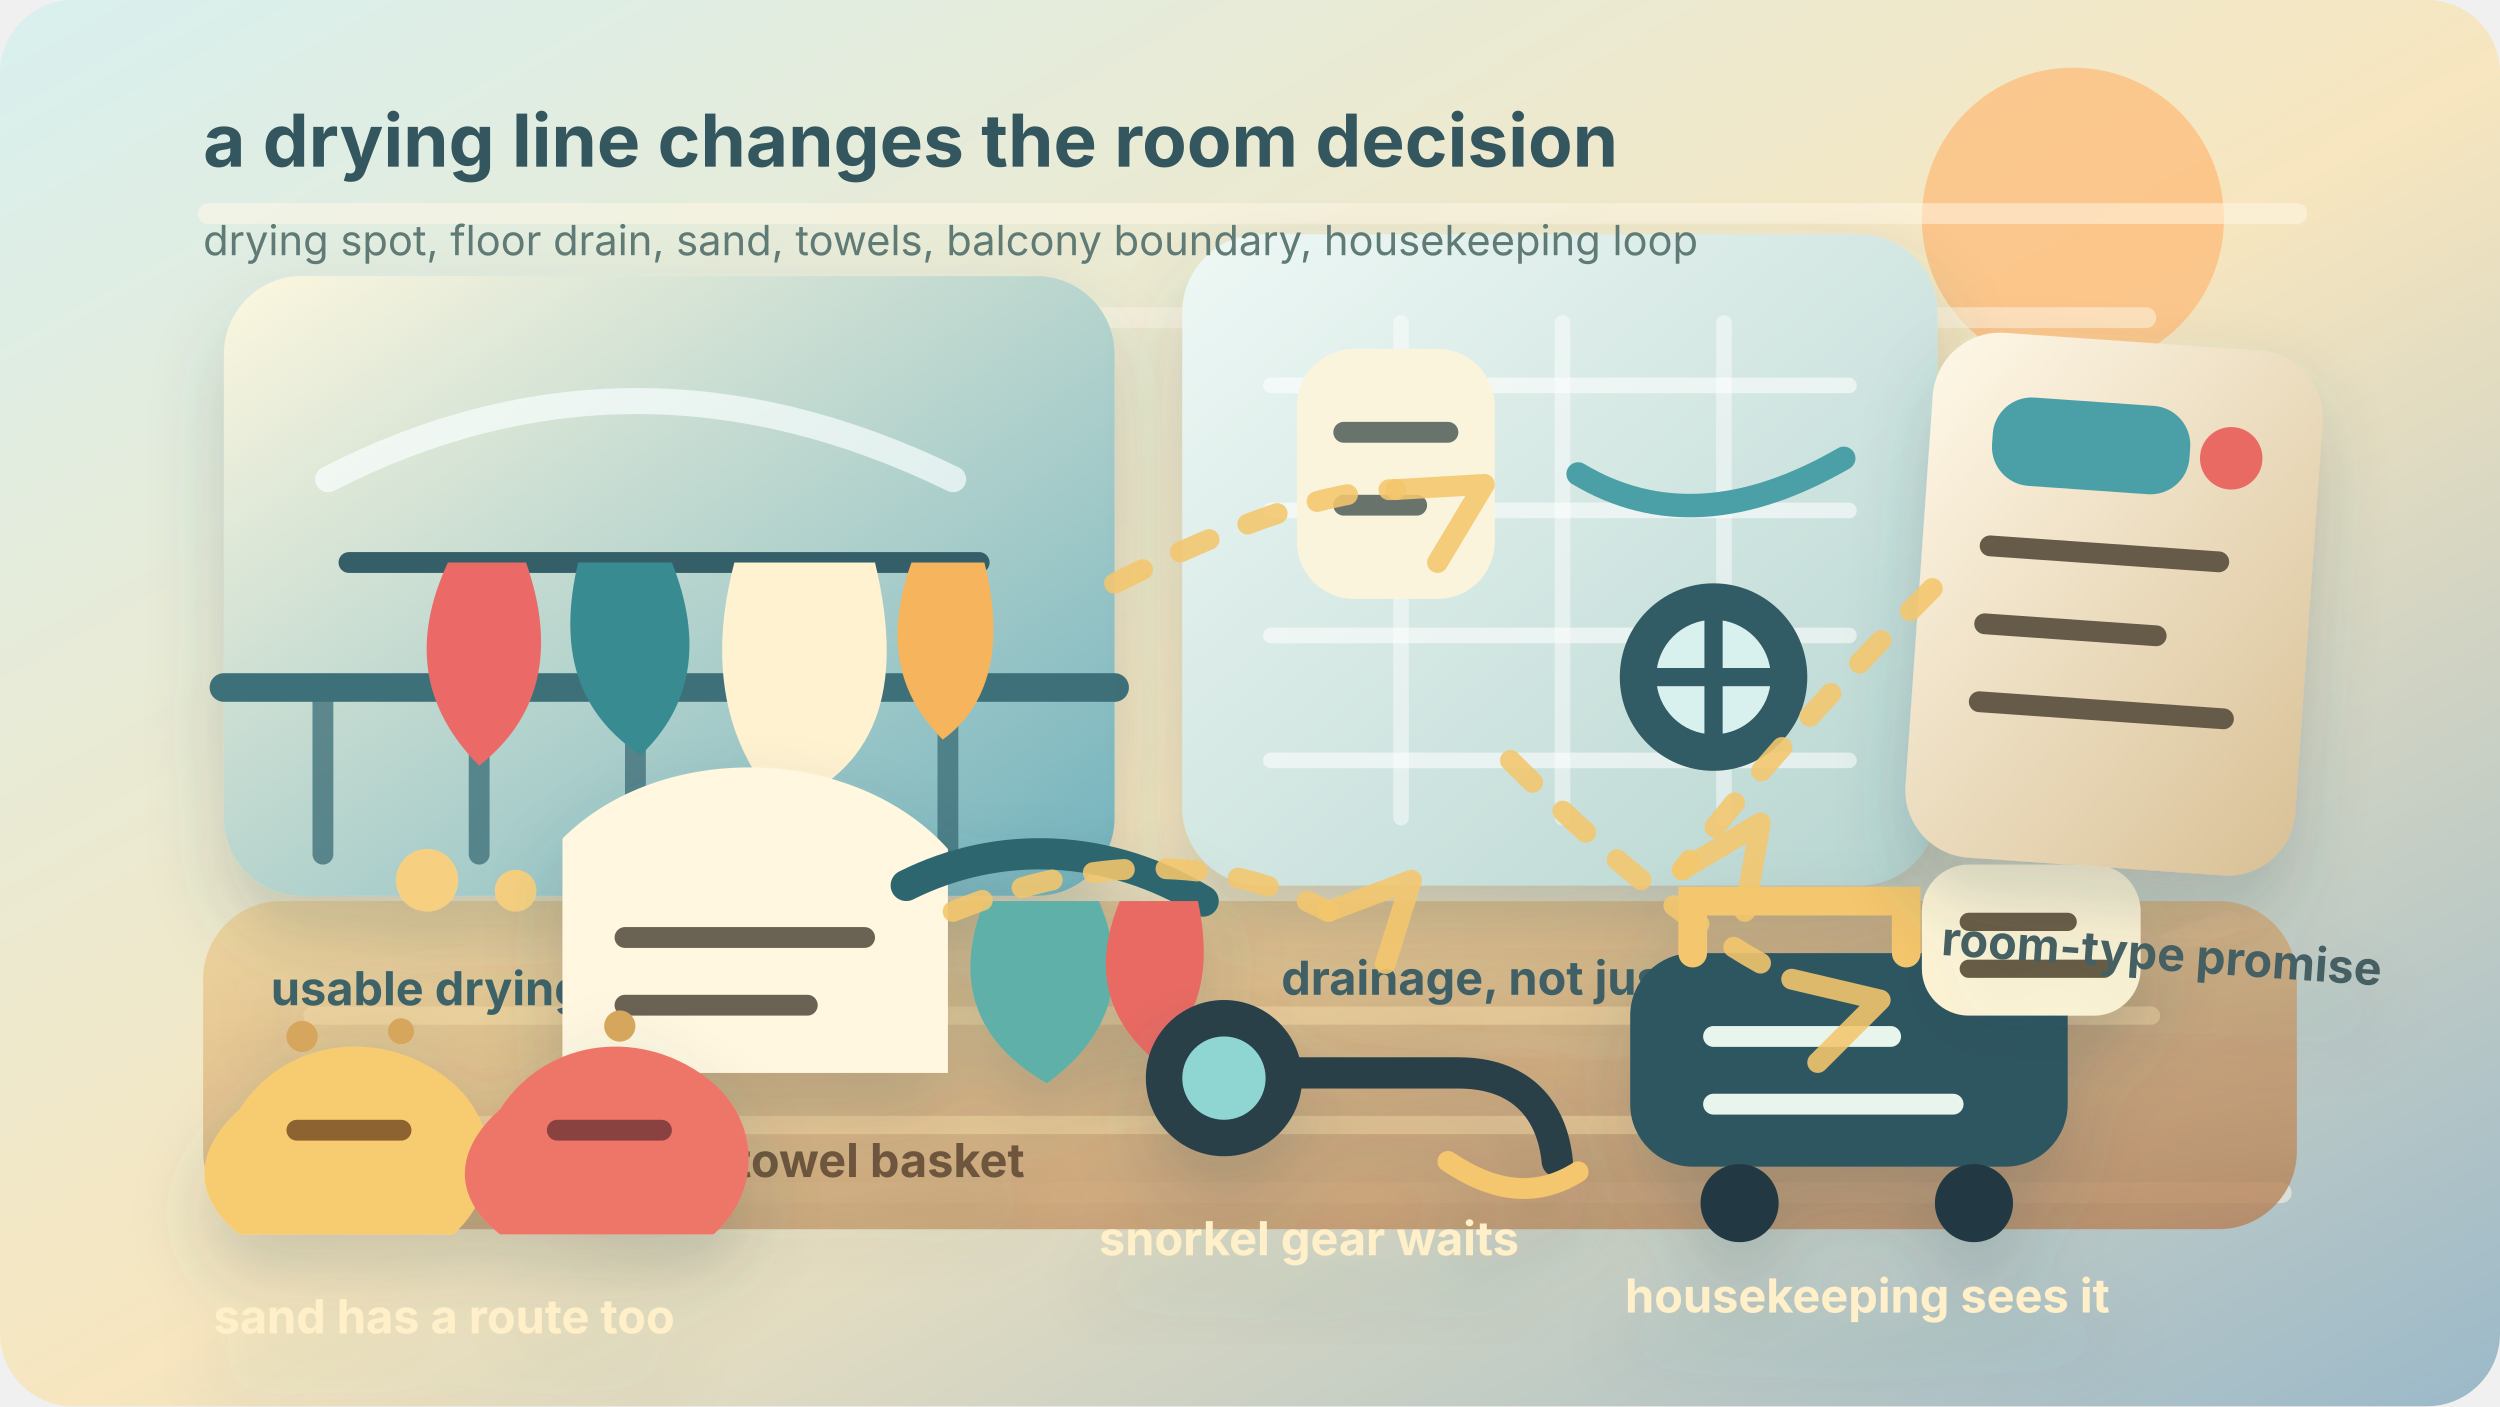
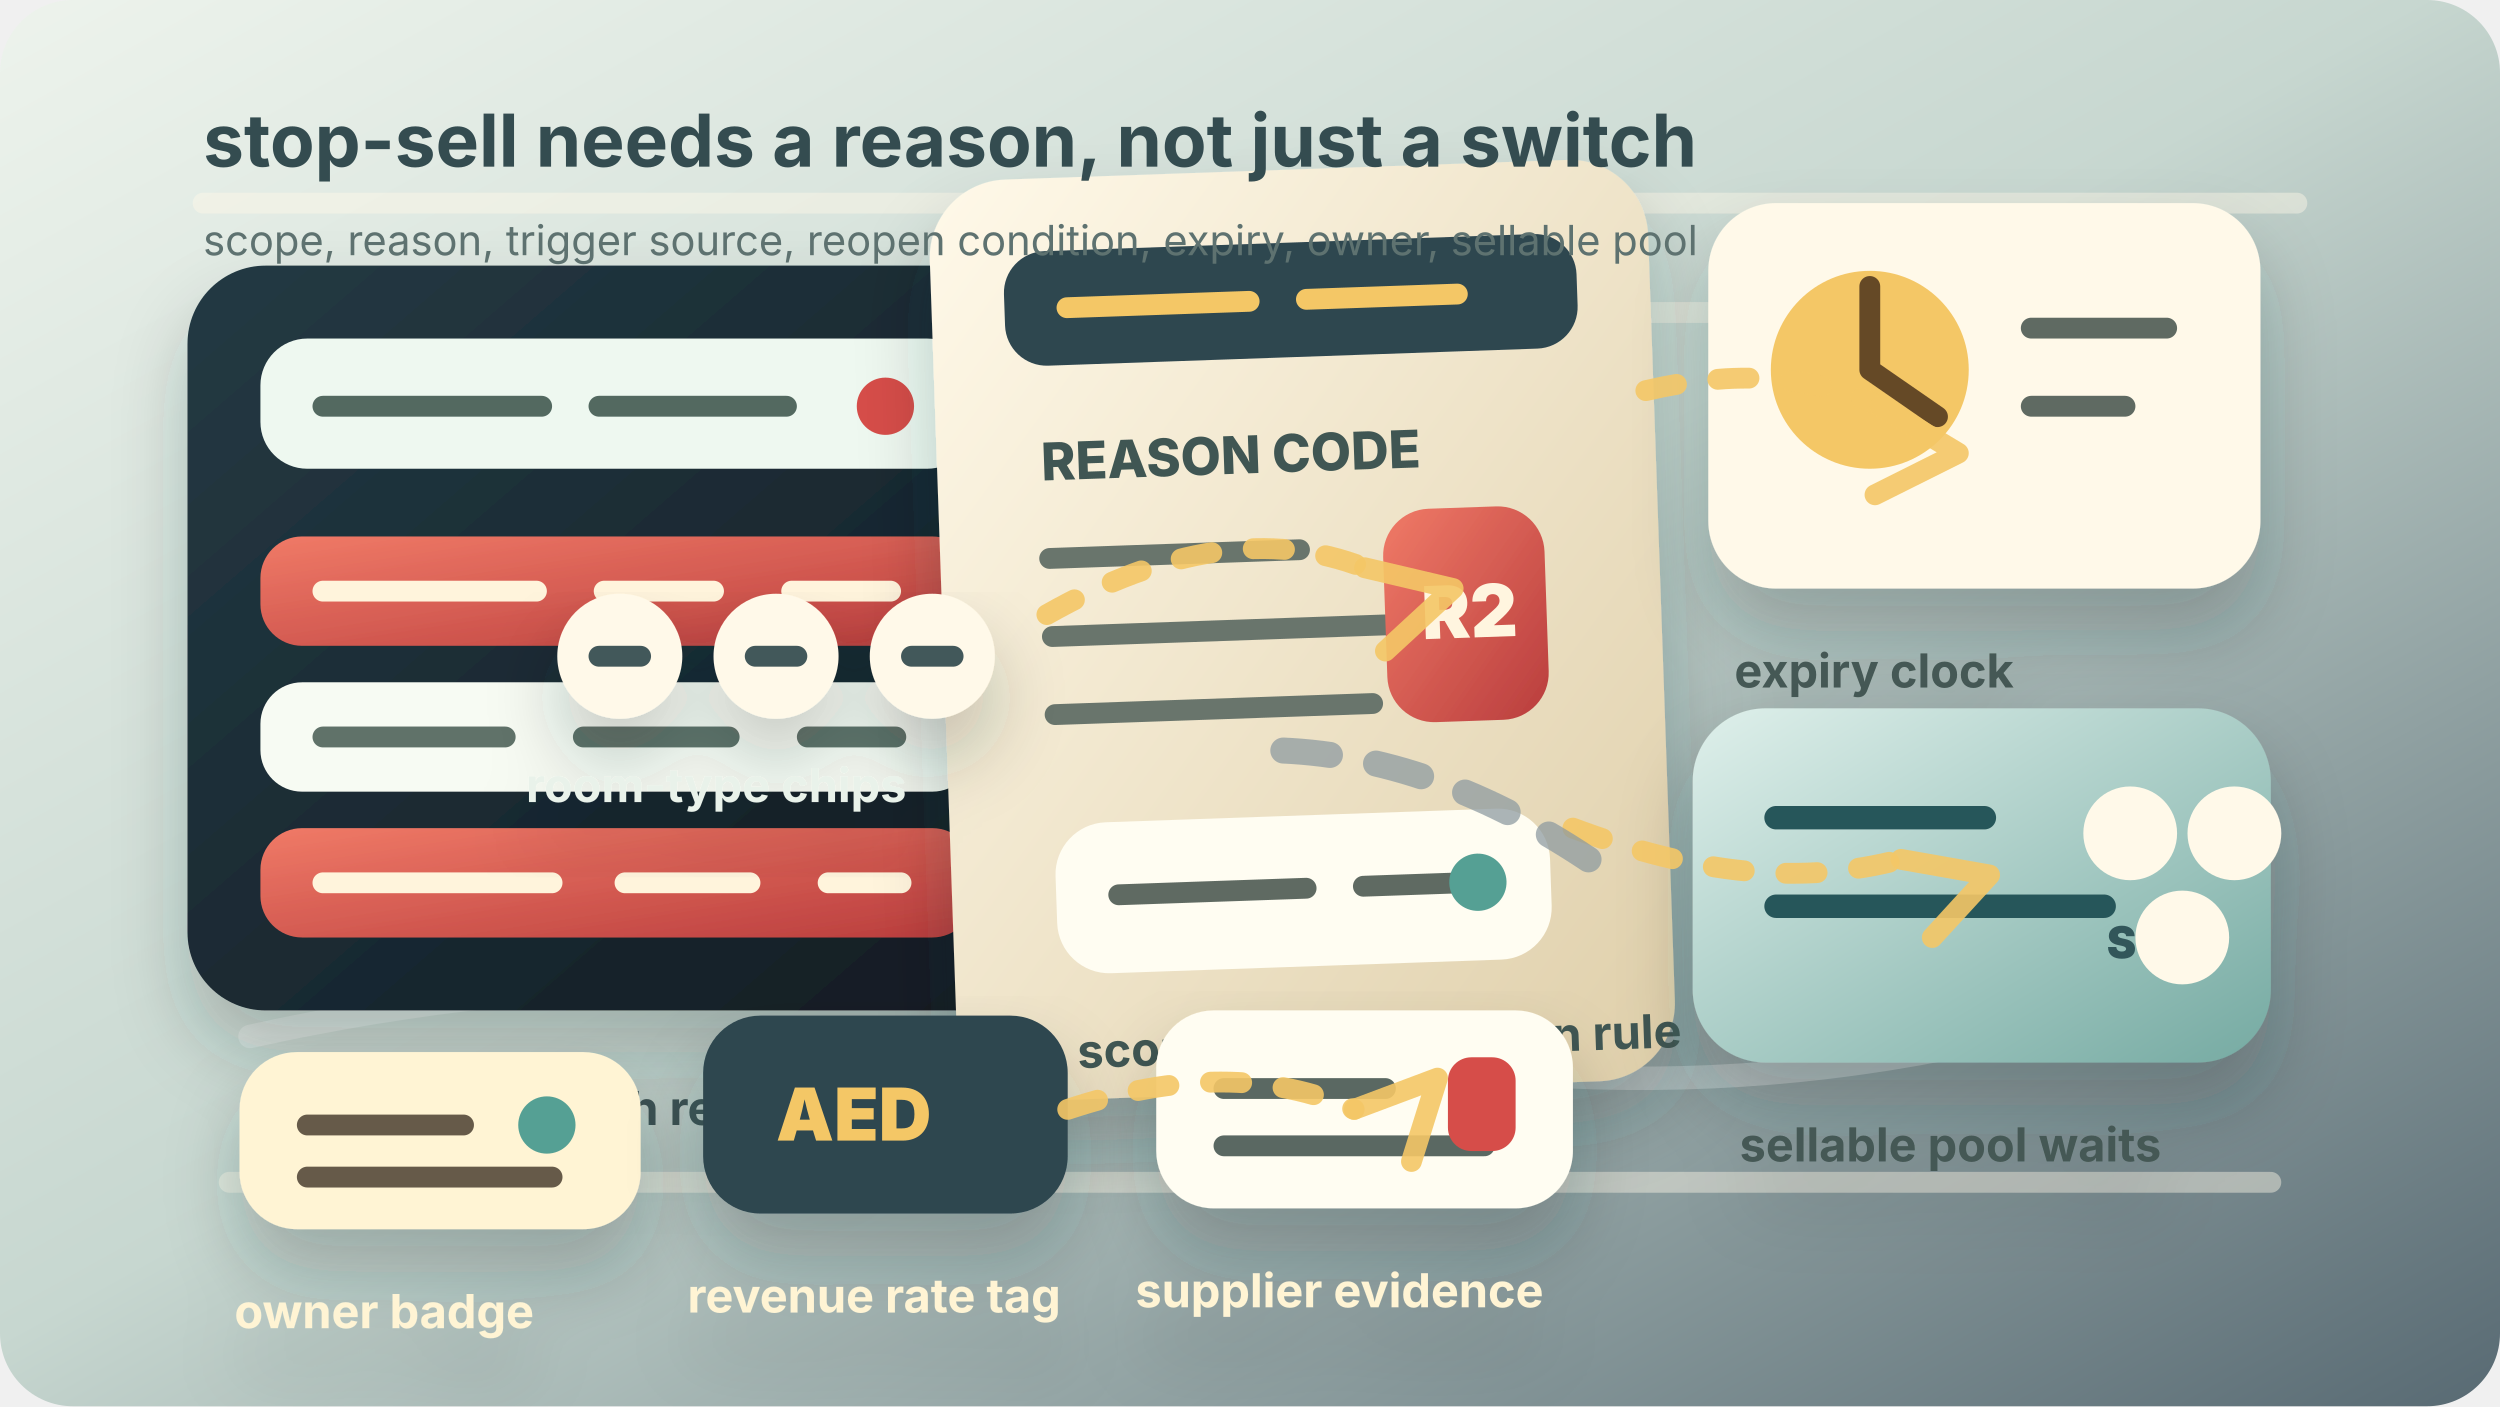
<svg xmlns="http://www.w3.org/2000/svg" width="960" height="540" viewBox="0 0 960 540" role="img" aria-labelledby="title desc">
  <defs>
-     <linearGradient id="seaWall" x1="0" x2="1" y1="0" y2="1">
-       <stop offset="0" stop-color="#d8f0ef" />
-       <stop offset="0.52" stop-color="#f7e6bf" />
-       <stop offset="1" stop-color="#9bb9c9" />
+     <linearGradient id="desk" x1="0" x2="1" y1="0" y2="1">
+       <stop offset="0" stop-color="#edf3ec" />
+       <stop offset="0.48" stop-color="#c7d7d0" />
+       <stop offset="1" stop-color="#586a73" />
    </linearGradient>
-     <linearGradient id="floor" x1="0" x2="1" y1="0" y2="1">
-       <stop offset="0" stop-color="#f1d397" />
-       <stop offset="1" stop-color="#b58158" />
+     <linearGradient id="screen" x1="0" x2="1" y1="0" y2="1">
+       <stop offset="0" stop-color="#243a44" />
+       <stop offset="1" stop-color="#111b22" />
    </linearGradient>
-     <linearGradient id="balcony" x1="0" x2="1" y1="0" y2="1">
-       <stop offset="0" stop-color="#fdf7df" />
-       <stop offset="1" stop-color="#72b2bd" />
+     <linearGradient id="paper" x1="0" x2="1" y1="0" y2="1">
+       <stop offset="0" stop-color="#fff9e9" />
+       <stop offset="1" stop-color="#dfcfaa" />
    </linearGradient>
-     <linearGradient id="tile" x1="0" x2="1" y1="0" y2="1">
-       <stop offset="0" stop-color="#eef8f5" />
-       <stop offset="1" stop-color="#b7d5d0" />
+     <linearGradient id="closed" x1="0" x2="1" y1="0" y2="1">
+       <stop offset="0" stop-color="#f07a67" />
+       <stop offset="1" stop-color="#b93d3d" />
    </linearGradient>
-     <linearGradient id="linen" x1="0" x2="1" y1="0" y2="1">
-       <stop offset="0" stop-color="#fff8e8" />
-       <stop offset="1" stop-color="#d8c095" />
+     <linearGradient id="pool" x1="0" x2="1" y1="0" y2="1">
+       <stop offset="0" stop-color="#dff0eb" />
+       <stop offset="1" stop-color="#75aaa2" />
    </linearGradient>
    <filter id="shadow" x="-20%" y="-20%" width="140%" height="150%">
-       <feDropShadow dx="0" dy="16" stdDeviation="14" flood-color="#31535d" flood-opacity=".23" />
+       <feDropShadow dx="0" dy="16" stdDeviation="14" flood-color="#243038" flood-opacity=".24" />
    </filter>
  </defs>
-   <rect width="960" height="540" rx="28" fill="url(#seaWall)" />
-   <circle cx="796" cy="84" r="58" fill="#ffb36b" opacity=".62" />
-   <path d="M80 82h802M110 122h714M86 458h790" stroke="#fff8e6" stroke-width="8" stroke-linecap="round" opacity=".52" />
-   <path d="M96 380c118-24 246-22 384 8 124 27 248 16 376-34" fill="none" stroke="#ffffff" stroke-width="9" stroke-linecap="round" opacity=".28" />
-   <rect x="78" y="346" width="804" height="126" rx="30" fill="url(#floor)" opacity=".82" />
-   <path d="M120 390h706M158 432h626" stroke="#ffe0aa" stroke-width="7" stroke-linecap="round" opacity=".46" />
-   <g transform="translate(86 106)" filter="url(#shadow)">
-     <rect width="342" height="238" rx="30" fill="url(#balcony)" />
-     <path d="M0 158h342" stroke="#3d7078" stroke-width="11" stroke-linecap="round" />
-     <path d="M38 158v64M98 158v64M158 158v64M218 158v64M278 158v64" stroke="#3d7078" stroke-width="8" stroke-linecap="round" opacity=".78" />
-     <path d="M40 78c78-40 158-40 240 0" fill="none" stroke="#f9ffff" stroke-width="10" stroke-linecap="round" opacity=".68" />
-     <path d="M48 110h242" stroke="#355f67" stroke-width="8" stroke-linecap="round" />
-     <path d="M86 110c-14 30-10 56 12 78 23-18 30-44 18-78z" fill="#eb6b67" />
-     <path d="M136 110c-8 34 0 58 24 74 20-19 24-44 12-74z" fill="#398b91" />
-     <path d="M196 110c-10 38-4 70 18 94 36-14 48-44 36-94z" fill="#fff2d1" />
-     <path d="M264 110c-10 28-6 50 12 68 18-13 24-36 16-68z" fill="#f6b45c" />
-     <circle cx="78" cy="232" r="12" fill="#f6d080" />
-     <circle cx="112" cy="236" r="8" fill="#f6d080" />
-     <text x="18" y="280" fill="#3e6267" font-family="Inter, Arial, sans-serif" font-size="18" font-weight="700">usable drying spot</text>
+   <rect width="960" height="540" rx="28" fill="url(#desk)" />
+   <path d="M78 78h804M108 120h714M88 454h784" stroke="#fff8e8" stroke-width="8" stroke-linecap="round" opacity=".44" />
+   <path d="M96 398c126-28 260-28 402 2 122 26 244 16 360-30" fill="none" stroke="#ffffff" stroke-width="9" stroke-linecap="round" opacity=".28" />
+   <g transform="translate(72 102)" filter="url(#shadow)">
+     <rect width="330" height="286" rx="30" fill="url(#screen)" />
+     <rect x="28" y="28" width="274" height="50" rx="18" fill="#eef8f0" />
+     <path d="M52 54h84M158 54h72" stroke="#526961" stroke-width="8" stroke-linecap="round" />
+     <circle cx="268" cy="54" r="11" fill="#d64e49" />
+     <g transform="translate(28 104)">
+       <rect width="274" height="42" rx="16" fill="url(#closed)" />
+       <path d="M24 21h82M132 21h42M204 21h38" stroke="#fff4dc" stroke-width="8" stroke-linecap="round" />
+     </g>
+     <g transform="translate(28 160)">
+       <rect width="274" height="42" rx="16" fill="#f7fbf3" />
+       <path d="M24 21h70M124 21h56M210 21h34" stroke="#607269" stroke-width="8" stroke-linecap="round" />
+     </g>
+     <g transform="translate(28 216)">
+       <rect width="274" height="42" rx="16" fill="url(#closed)" />
+       <path d="M24 21h88M140 21h48M218 21h28" stroke="#fff4dc" stroke-width="8" stroke-linecap="round" />
+     </g>
+     <text x="30" y="330" fill="#3e5354" font-family="Inter, Arial, sans-serif" font-size="18" font-weight="700">stop-sell list with reasons</text>
  </g>
-   <g transform="translate(454 90)" filter="url(#shadow)">
-     <rect width="290" height="250" rx="30" fill="url(#tile)" />
-     <path d="M34 58h222M34 106h222M34 154h222M34 202h222" stroke="#ffffff" stroke-width="6" stroke-linecap="round" opacity=".56" />
-     <path d="M84 34v190M146 34v190M208 34v190" stroke="#ffffff" stroke-width="6" stroke-linecap="round" opacity=".45" />
-     <rect x="44" y="44" width="76" height="96" rx="22" fill="#fbf4dc" />
-     <path d="M62 76h40M62 104h28" stroke="#68736c" stroke-width="8" stroke-linecap="round" />
-     <circle cx="204" cy="170" r="36" fill="#315b65" />
-     <circle cx="204" cy="170" r="22" fill="#d9f1ee" />
-     <path d="M182 170h44M204 148v44" stroke="#315b65" stroke-width="7" stroke-linecap="round" />
-     <path d="M152 92c30 18 64 16 102-6" fill="none" stroke="#4ba0a7" stroke-width="9" stroke-linecap="round" />
-     <text x="38" y="292" fill="#416166" font-family="Inter, Arial, sans-serif" font-size="18" font-weight="700">drainage, not just decor</text>
+   <g transform="translate(356 70) rotate(-2)" filter="url(#shadow)">
+     <rect width="276" height="354" rx="30" fill="url(#paper)" />
+     <rect x="28" y="28" width="220" height="44" rx="16" fill="#2d4650" />
+     <path d="M52 50h70M144 50h58" stroke="#f4c766" stroke-width="8" stroke-linecap="round" />
+     <text x="40" y="116" fill="#405753" font-family="Inter, Arial, sans-serif" font-size="20" font-weight="800">REASON CODE</text>
+     <path d="M42 146h96M42 176h156M42 206h122" stroke="#69756c" stroke-width="8" stroke-linecap="round" />
+     <rect x="170" y="132" width="62" height="82" rx="18" fill="url(#closed)" />
+     <text x="184" y="182" fill="#fff5df" font-family="Inter, Arial, sans-serif" font-size="28" font-weight="900">R2</text>
+     <g transform="translate(40 248)">
+       <rect width="190" height="58" rx="20" fill="#fffdf2" />
+       <path d="M24 28h72M118 28h42" stroke="#5f6a62" stroke-width="8" stroke-linecap="round" />
+       <circle cx="162" cy="28" r="11" fill="#55a094" />
+     </g>
+     <text x="46" y="342" fill="#405753" font-family="Inter, Arial, sans-serif" font-size="18" font-weight="700">scope, trigger, reopen rule</text>
  </g>
-   <g transform="translate(216 282)" filter="url(#shadow)">
-     <path d="M0 40c38-38 112-36 148 4v86H0z" fill="#fff7df" />
-     <path d="M24 78h92M24 104h70" stroke="#6a6252" stroke-width="8" stroke-linecap="round" />
-     <path d="M132 58c36-18 78-16 114 6" fill="none" stroke="#2f6670" stroke-width="12" stroke-linecap="round" />
-     <path d="M162 64c-12 30-4 54 24 70 25-18 32-42 20-70z" fill="#5fb0a9" />
-     <path d="M214 64c-10 24-6 44 12 60 18-12 24-32 18-60z" fill="#e96b63" />
-     <text x="12" y="170" fill="#6d573d" font-family="Inter, Arial, sans-serif" font-size="18" font-weight="700">spare towel basket</text>
+   <g transform="translate(656 78)" filter="url(#shadow)">
+     <rect width="212" height="148" rx="26" fill="#fff9e9" />
+     <circle cx="62" cy="64" r="38" fill="#f4c766" />
+     <path d="M62 64V32M62 64l26 18" stroke="#654927" stroke-width="8" stroke-linecap="round" />
+     <path d="M124 48h52M124 78h36" stroke="#5f6a62" stroke-width="8" stroke-linecap="round" />
+     <text x="10" y="186" fill="#455954" font-family="Inter, Arial, sans-serif" font-size="18" font-weight="700">expiry clock</text>
  </g>
-   <g transform="translate(72 368)" filter="url(#shadow)">
-     <path d="M20 58c18-28 56-32 82-10 18 16 18 42 0 58H20C2 92 2 74 20 58z" fill="#f7cc71" />
-     <path d="M42 66h40" stroke="#8d6330" stroke-width="8" stroke-linecap="round" />
-     <path d="M120 58c18-28 56-32 82-10 18 16 18 42 0 58h-82c-18-14-18-32 0-48z" fill="#ee7669" />
-     <path d="M142 66h40" stroke="#8a423f" stroke-width="8" stroke-linecap="round" />
-     <circle cx="44" cy="30" r="6" fill="#d6a65c" />
-     <circle cx="82" cy="28" r="5" fill="#d6a65c" />
-     <circle cx="166" cy="26" r="6" fill="#d6a65c" />
-     <text x="10" y="144" fill="#fff0c9" font-family="Inter, Arial, sans-serif" font-size="18" font-weight="700">sand has a route too</text>
+   <g transform="translate(650 272)" filter="url(#shadow)">
+     <rect width="222" height="136" rx="28" fill="url(#pool)" />
+     <path d="M32 42h80M32 76h126" stroke="#27565a" stroke-width="9" stroke-linecap="round" />
+     <g transform="translate(150 30)">
+       <circle cx="18" cy="18" r="18" fill="#fff9e9" />
+       <circle cx="58" cy="18" r="18" fill="#fff9e9" />
+       <circle cx="38" cy="58" r="18" fill="#fff9e9" />
+       <text x="9" y="66" fill="#31565a" font-family="Inter, Arial, sans-serif" font-size="17" font-weight="900">S</text>
+     </g>
+     <text x="18" y="174" fill="#455954" font-family="Inter, Arial, sans-serif" font-size="18" font-weight="700">sellable pool waits</text>
  </g>
-   <g transform="translate(626 332)" filter="url(#shadow)">
-     <rect x="0" y="34" width="168" height="82" rx="24" fill="#2f5661" />
-     <path d="M24 34V14h82v20" fill="none" stroke="#f4c66d" stroke-width="11" stroke-linecap="round" />
-     <circle cx="42" cy="130" r="15" fill="#233942" />
-     <circle cx="132" cy="130" r="15" fill="#233942" />
-     <path d="M32 66h68M32 92h92" stroke="#e8f5ed" stroke-width="8" stroke-linecap="round" />
-     <rect x="112" y="0" width="84" height="58" rx="18" fill="#fff5d6" />
-     <path d="M130 22h38M130 40h52" stroke="#6b5c45" stroke-width="7" stroke-linecap="round" />
-     <text x="-2" y="172" fill="#fff0c9" font-family="Inter, Arial, sans-serif" font-size="18" font-weight="700">housekeeping sees it</text>
+   <g transform="translate(92 404)" filter="url(#shadow)">
+     <rect width="154" height="68" rx="22" fill="#fff4d4" />
+     <path d="M26 28h60M26 48h94" stroke="#665a49" stroke-width="8" stroke-linecap="round" />
+     <circle cx="118" cy="28" r="11" fill="#55a094" />
+     <text x="-2" y="106" fill="#fff4d4" font-family="Inter, Arial, sans-serif" font-size="18" font-weight="700">owner badge</text>
  </g>
-   <g transform="translate(744 126) rotate(4)" filter="url(#shadow)">
-     <rect width="150" height="202" rx="26" fill="url(#linen)" />
-     <rect x="24" y="24" width="76" height="34" rx="15" fill="#4ba0a7" />
-     <path d="M26 82h88M26 112h66M26 142h94" stroke="#665a48" stroke-width="8" stroke-linecap="round" />
-     <circle cx="116" cy="42" r="12" fill="#e96b63" />
-     <text x="18" y="240" fill="#445f64" font-family="Inter, Arial, sans-serif" font-size="18" font-weight="700">room-type promise</text>
+   <g transform="translate(270 390)" filter="url(#shadow)">
+     <rect width="140" height="76" rx="22" fill="#2d4650" />
+     <text x="28" y="48" fill="#f4c766" font-family="Inter, Arial, sans-serif" font-size="28" font-weight="900">AED</text>
+     <text x="-6" y="114" fill="#fff4d4" font-family="Inter, Arial, sans-serif" font-size="18" font-weight="700">revenue rate tag</text>
  </g>
-   <g transform="translate(426 370)" filter="url(#shadow)">
-     <circle cx="44" cy="44" r="30" fill="#293f4a" />
-     <circle cx="44" cy="44" r="16" fill="#8fd6d3" />
-     <path d="M72 42h62c24 0 36 14 38 34" fill="none" stroke="#293f4a" stroke-width="12" stroke-linecap="round" />
-     <path d="M130 76c18 12 34 14 50 4" fill="none" stroke="#f4c66d" stroke-width="8" stroke-linecap="round" />
-     <text x="-4" y="112" fill="#fff0c9" font-family="Inter, Arial, sans-serif" font-size="18" font-weight="700">snorkel gear waits</text>
+   <g transform="translate(444 388)" filter="url(#shadow)">
+     <rect width="160" height="76" rx="22" fill="#fffdf2" />
+     <path d="M26 30h62M26 52h100" stroke="#5a6862" stroke-width="8" stroke-linecap="round" />
+     <rect x="112" y="18" width="26" height="36" rx="9" fill="#d64e49" />
+     <text x="-8" y="114" fill="#fff4d4" font-family="Inter, Arial, sans-serif" font-size="18" font-weight="700">supplier evidence</text>
  </g>
-   <path d="M428 224c48-24 84-36 108-36M580 292c42 42 78 70 108 84M366 350c54-22 102-22 144 0M742 226c-42 42-74 78-96 108" fill="none" stroke="#f4c66d" stroke-width="8" stroke-linecap="round" stroke-dasharray="12 16" opacity=".88" />
-   <path d="M536 188l34-2-18 30M688 376l34 8-24 24M510 350l32-12-10 32M646 334l30-18-6 34" fill="none" stroke="#f4c66d" stroke-width="8" stroke-linecap="round" stroke-linejoin="round" opacity=".88" />
-   <text x="78" y="64" fill="#34565e" font-family="Inter, Arial, sans-serif" font-size="28" font-weight="700">a drying line changes the room decision</text>
-   <text x="78" y="98" fill="#607a76" font-family="Inter, Arial, sans-serif" font-size="16">drying spot, floor drain, sand, towels, balcony boundary, housekeeping loop</text>
+   <g transform="translate(206 220)" filter="url(#shadow)">
+     <circle cx="32" cy="32" r="24" fill="#fff9e9" />
+     <circle cx="92" cy="32" r="24" fill="#fff9e9" />
+     <circle cx="152" cy="32" r="24" fill="#fff9e9" />
+     <path d="M24 32h16M84 32h16M144 32h16" stroke="#43585a" stroke-width="8" stroke-linecap="round" />
+     <text x="-4" y="88" fill="#e9f2ea" font-family="Inter, Arial, sans-serif" font-size="18" font-weight="700">room-type chips</text>
+   </g>
+   <path d="M402 236c46-26 86-32 122-18M632 150c34-8 64-6 90 6M604 318c48 18 88 22 126 12M410 426c42-14 78-14 110 0" fill="none" stroke="#f4c766" stroke-width="8" stroke-linecap="round" stroke-dasharray="12 16" opacity=".9" />
+   <path d="M524 218l34 8-26 24M722 156l30 18-32 16M730 330l34 6-22 24M520 426l32-12-10 32" fill="none" stroke="#f4c766" stroke-width="8" stroke-linecap="round" stroke-linejoin="round" opacity=".9" />
+   <path d="M610 330c-42-28-84-42-126-42" fill="none" stroke="#8b99a0" stroke-width="10" stroke-linecap="round" stroke-dasharray="18 18" opacity=".72" />
+   <text x="78" y="64" fill="#344c50" font-family="Inter, Arial, sans-serif" font-size="28" font-weight="700">stop-sell needs a reason, not just a switch</text>
+   <text x="78" y="98" fill="#5e7270" font-family="Inter, Arial, sans-serif" font-size="16">scope, reason, trigger source, reopen condition, expiry, owner, sellable pool</text>
</svg>
